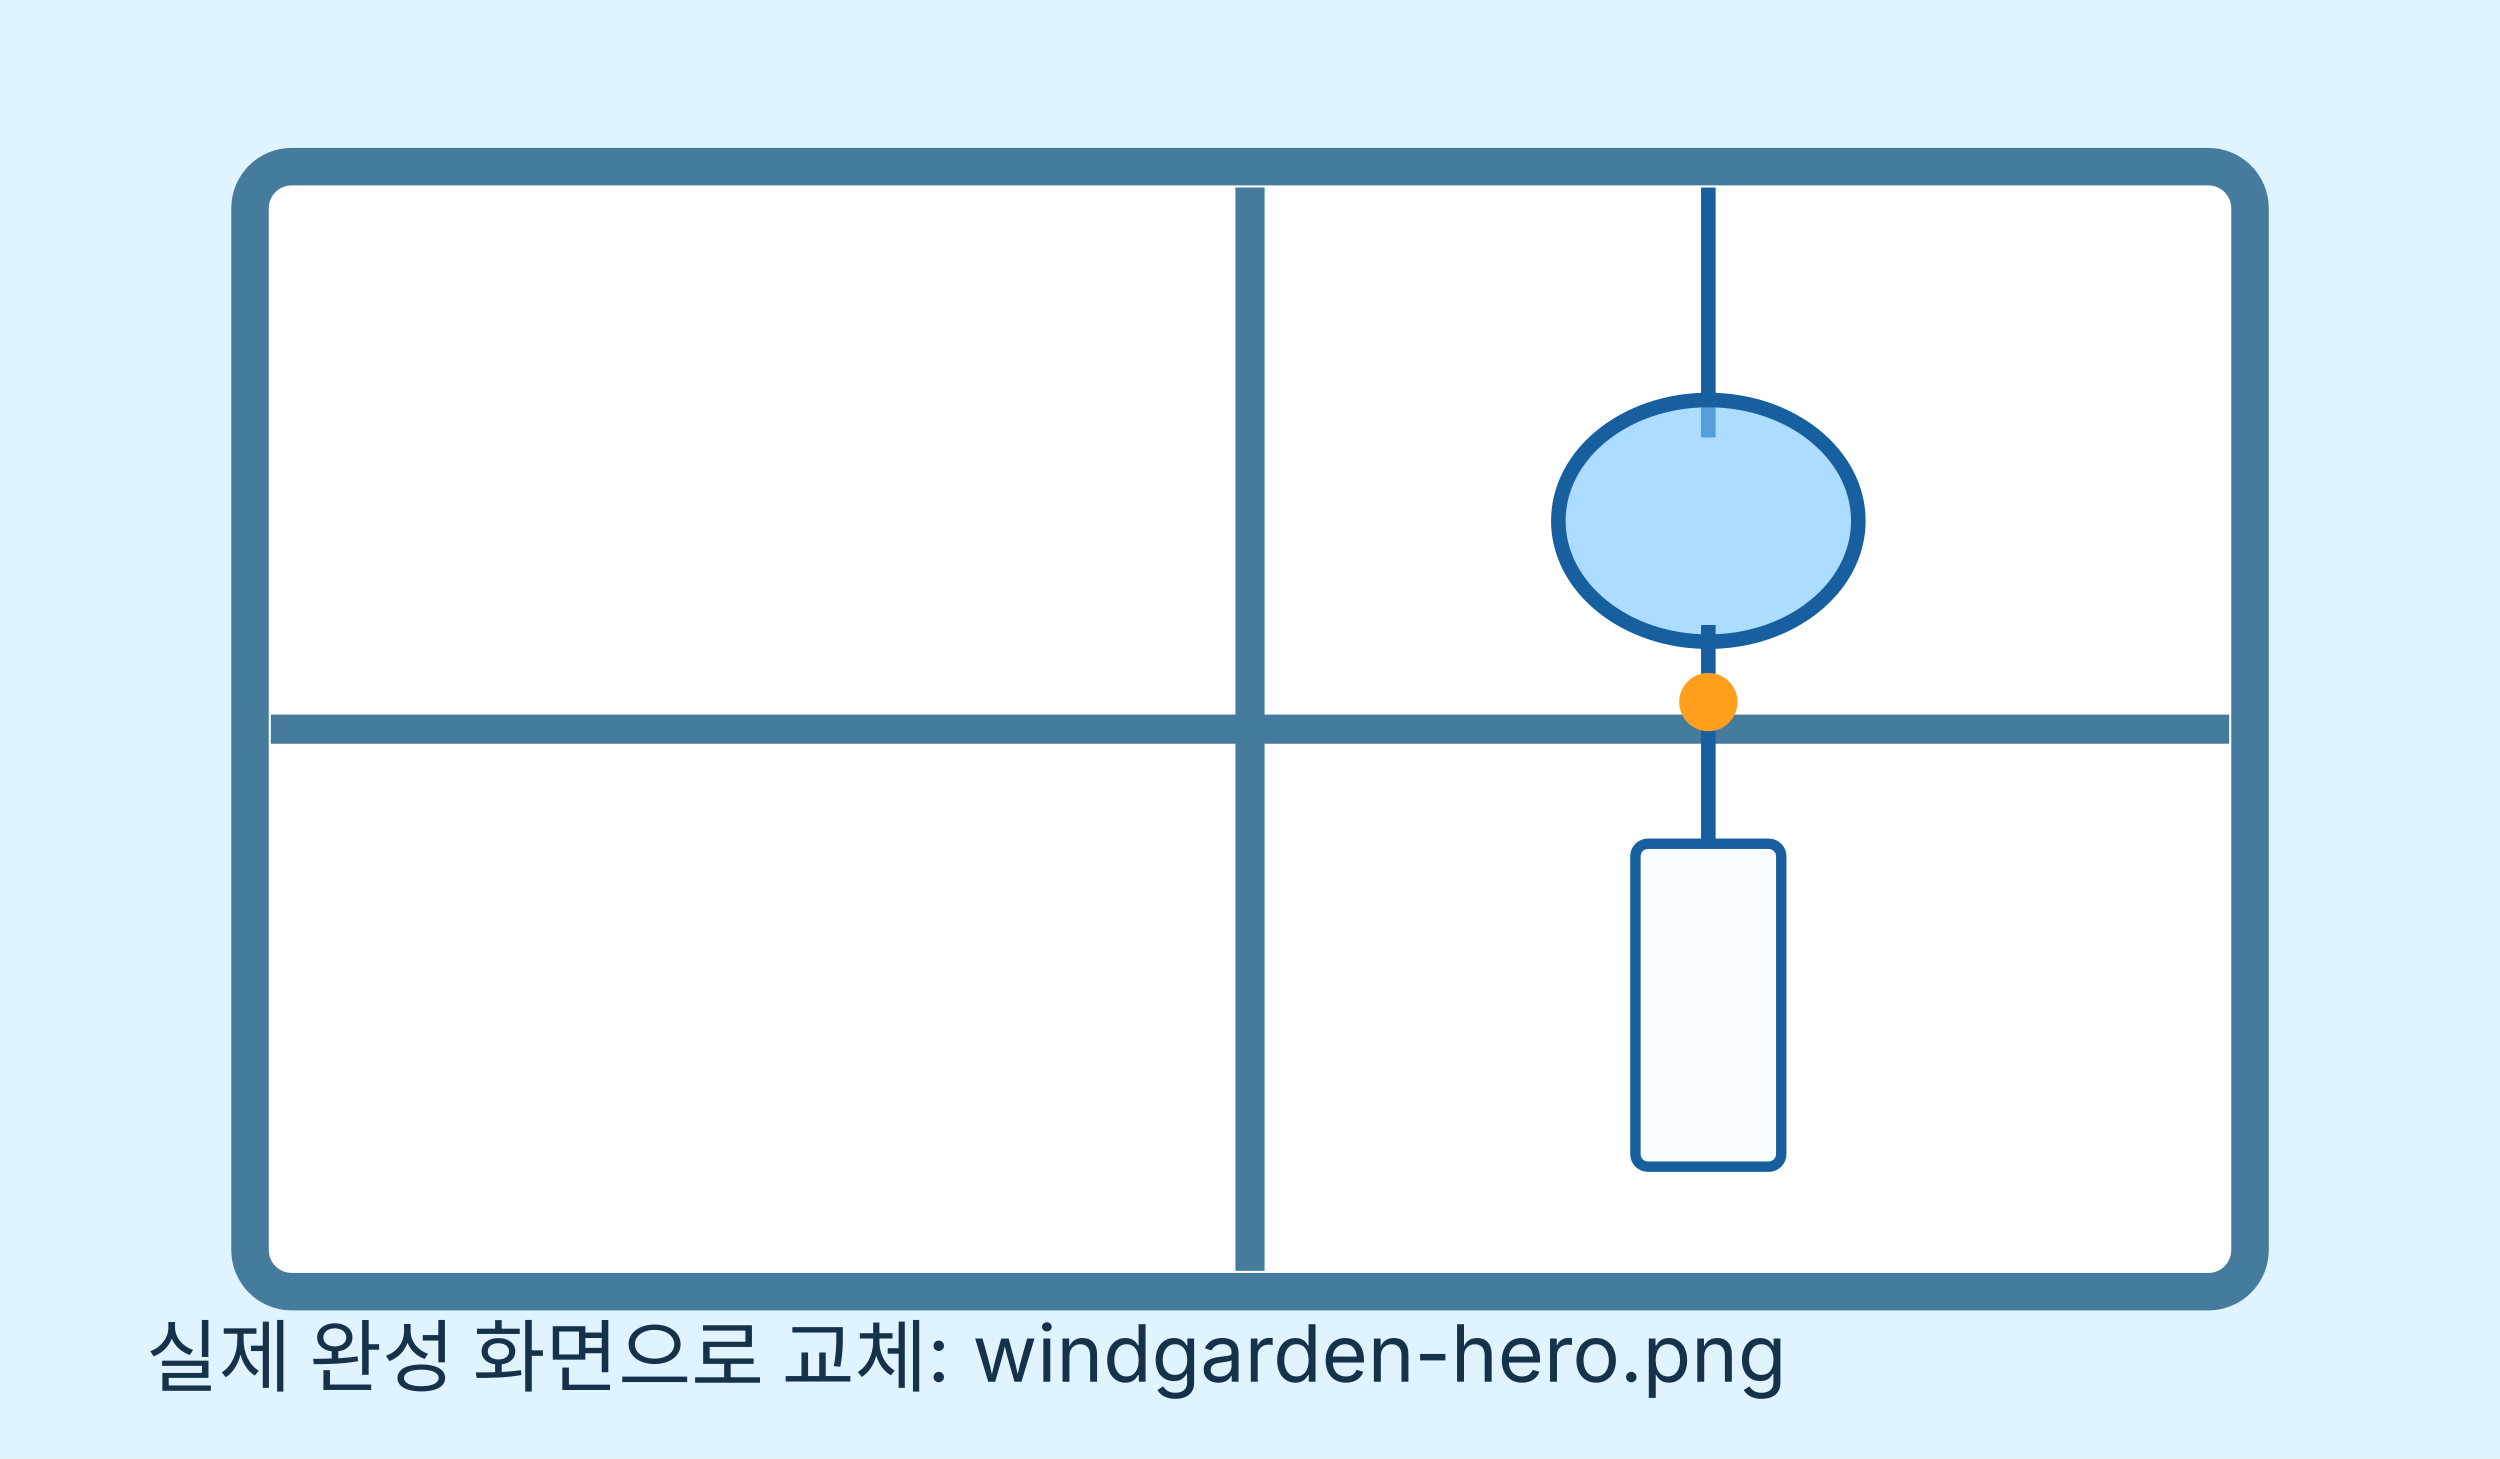
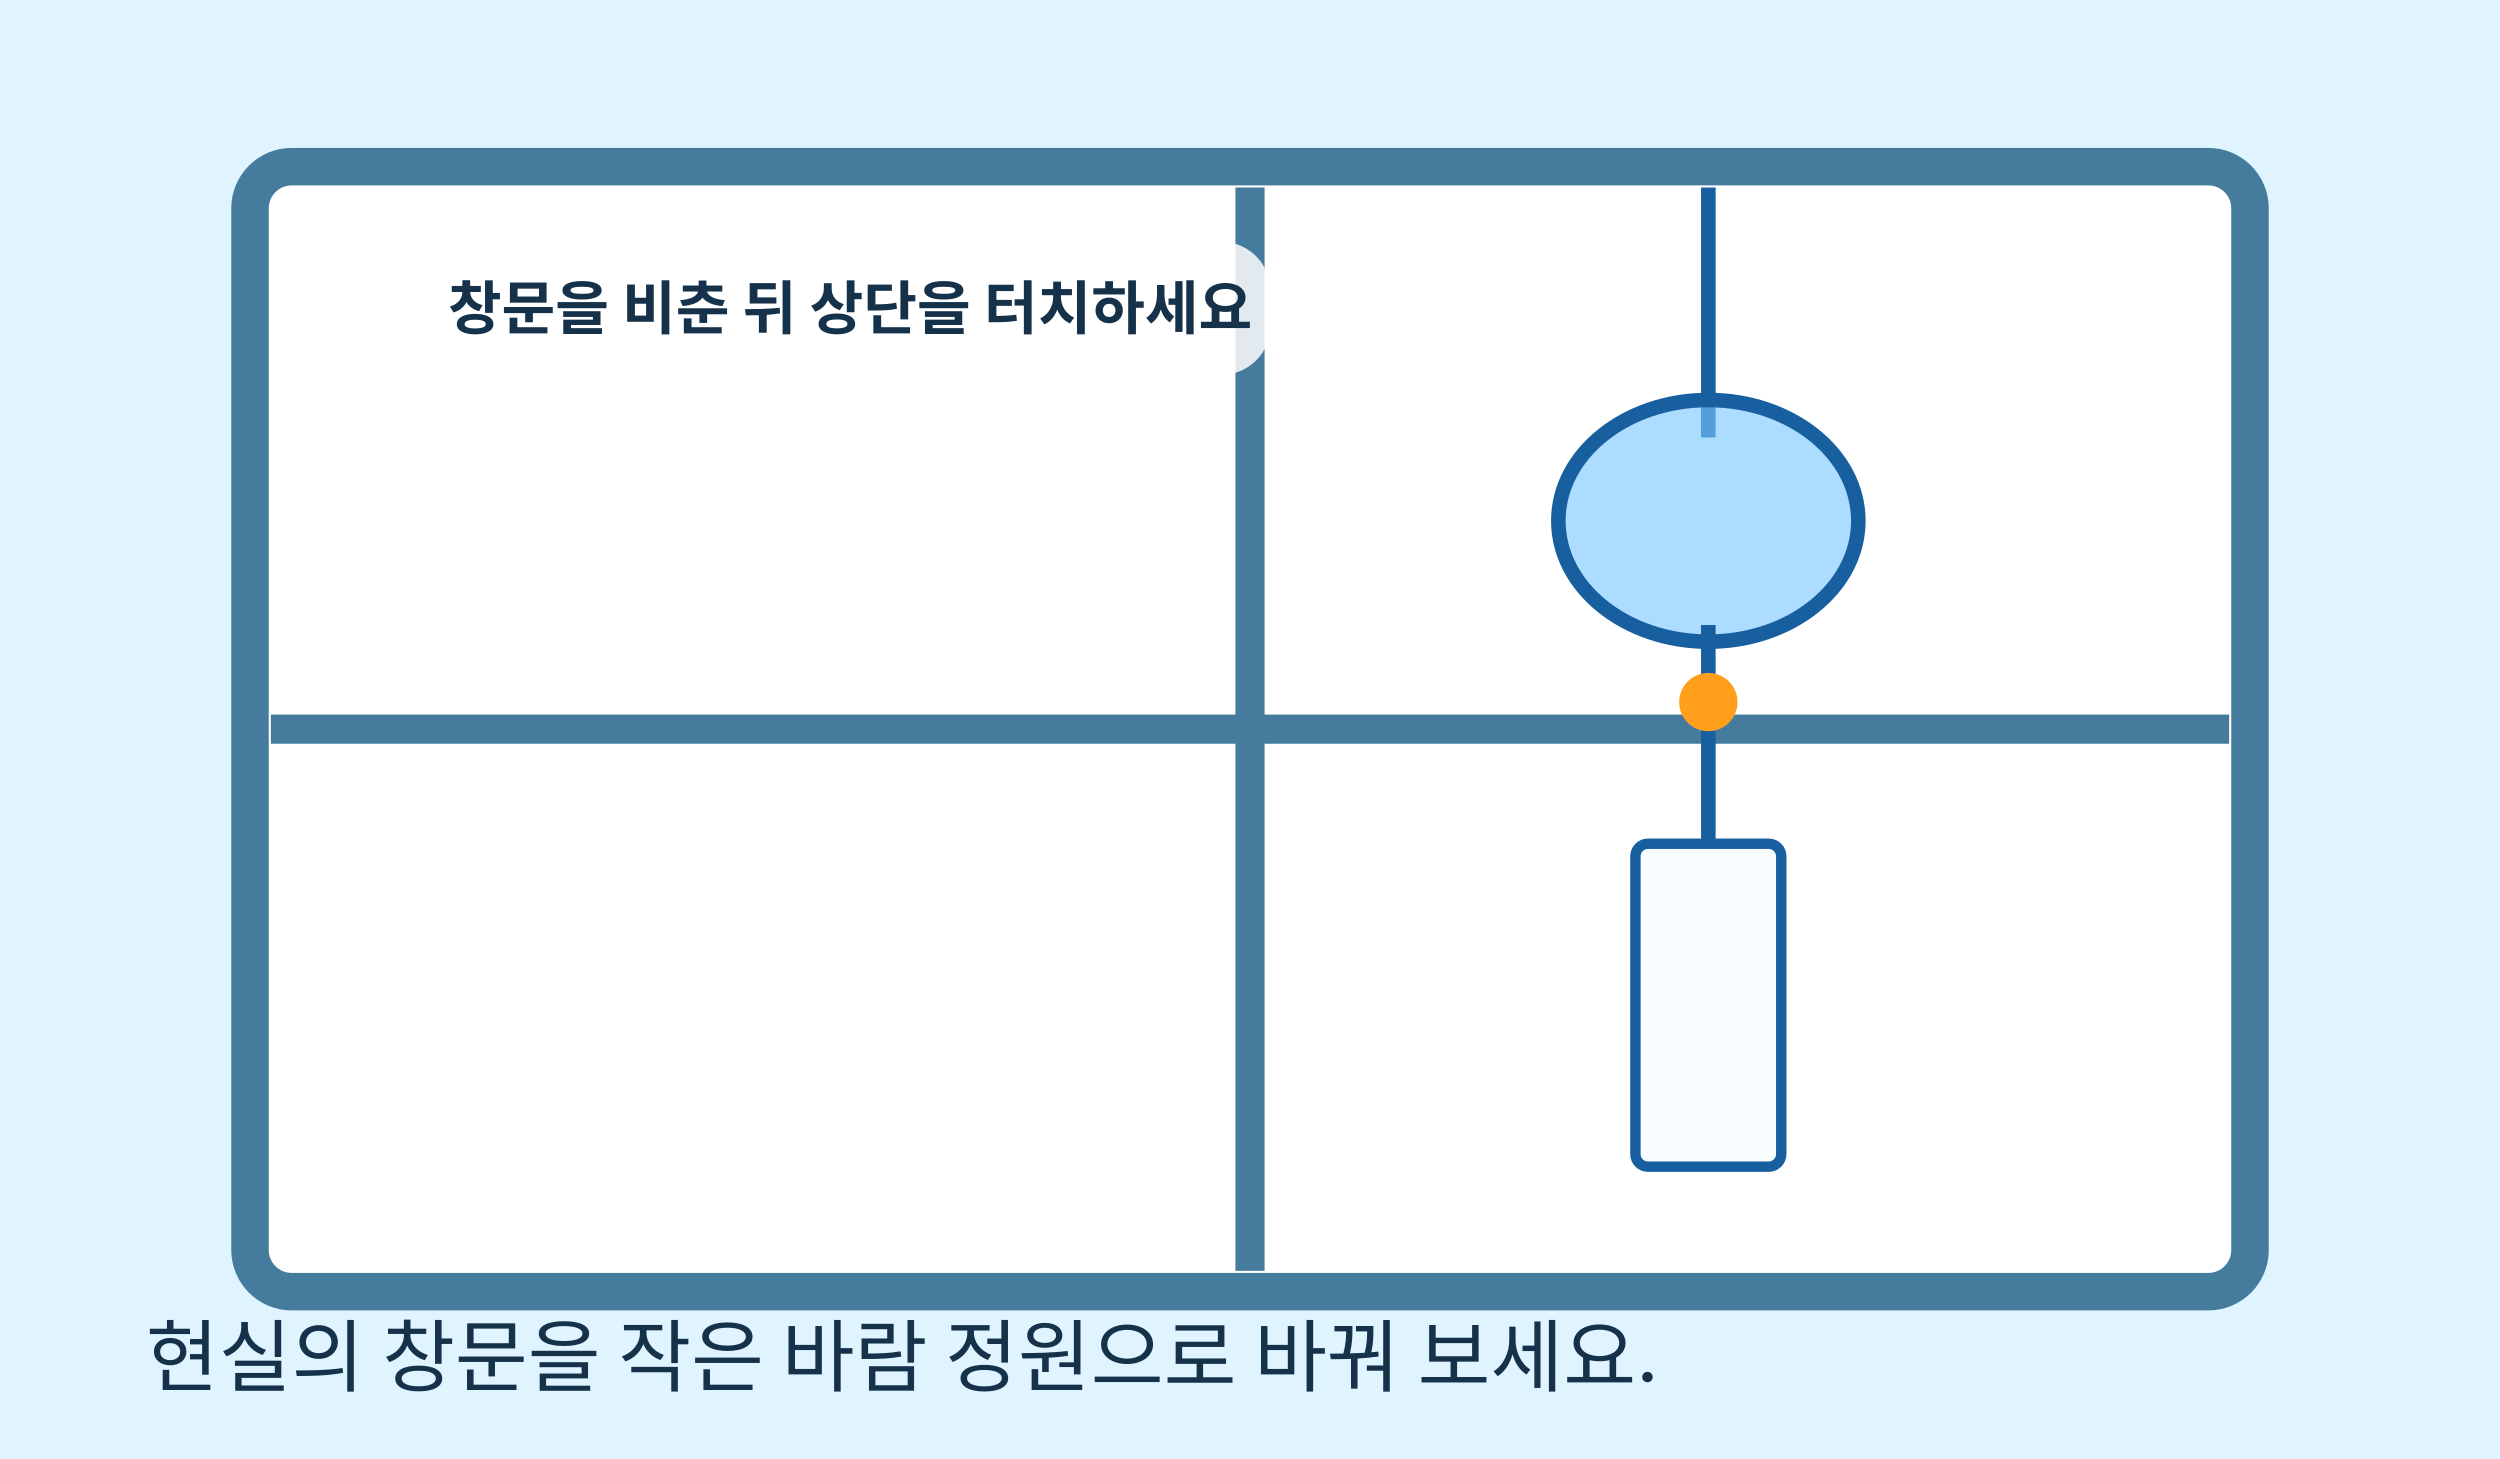
<svg xmlns="http://www.w3.org/2000/svg" width="1200" height="700" viewBox="0 0 1200 700">
  <rect width="1200" height="700" fill="#dff4ff" />
  <rect x="120" y="80" width="960" height="540" rx="20" fill="#ffffff" stroke="#457b9d" stroke-width="18" />
  <line x1="600" y1="90" x2="600" y2="610" stroke="#457b9d" stroke-width="14" />
  <line x1="130" y1="350" x2="1070" y2="350" stroke="#457b9d" stroke-width="14" />
  <line x1="820" y1="90" x2="820" y2="210" stroke="#175f9e" stroke-width="7" />
  <ellipse cx="820" cy="250" rx="72" ry="58" fill="#79c7ff" fill-opacity="0.62" stroke="#175f9e" stroke-width="7" />
  <line x1="820" y1="300" x2="820" y2="410" stroke="#175f9e" stroke-width="7" />
  <circle cx="820" cy="337" r="14" fill="#ff9f1c" />
  <rect x="785" y="405" width="70" height="155" rx="6" fill="#f8fdff" stroke="#175f9e" stroke-width="5" />
-   <text x="70" y="665" font-family="-apple-system, sans-serif" font-size="38" fill="#15324a">실제 완성 화면으로 교체: windgarden-hero.png</text>
+   <rect x="180" y="116" width="430" height="64" rx="24" fill="#ffffff" fill-opacity="0.84" />
+   <text x="215" y="158" font-family="-apple-system, sans-serif" font-size="28" font-weight="700" fill="#15324a">창문을 비춘 뒤 상단을 터치하세요</text>
+   <text x="70" y="665" font-family="-apple-system, sans-serif" font-size="38" fill="#15324a">현실의 창문을 작은 바람 정원으로 바꿔 보세요.</text>
</svg>
